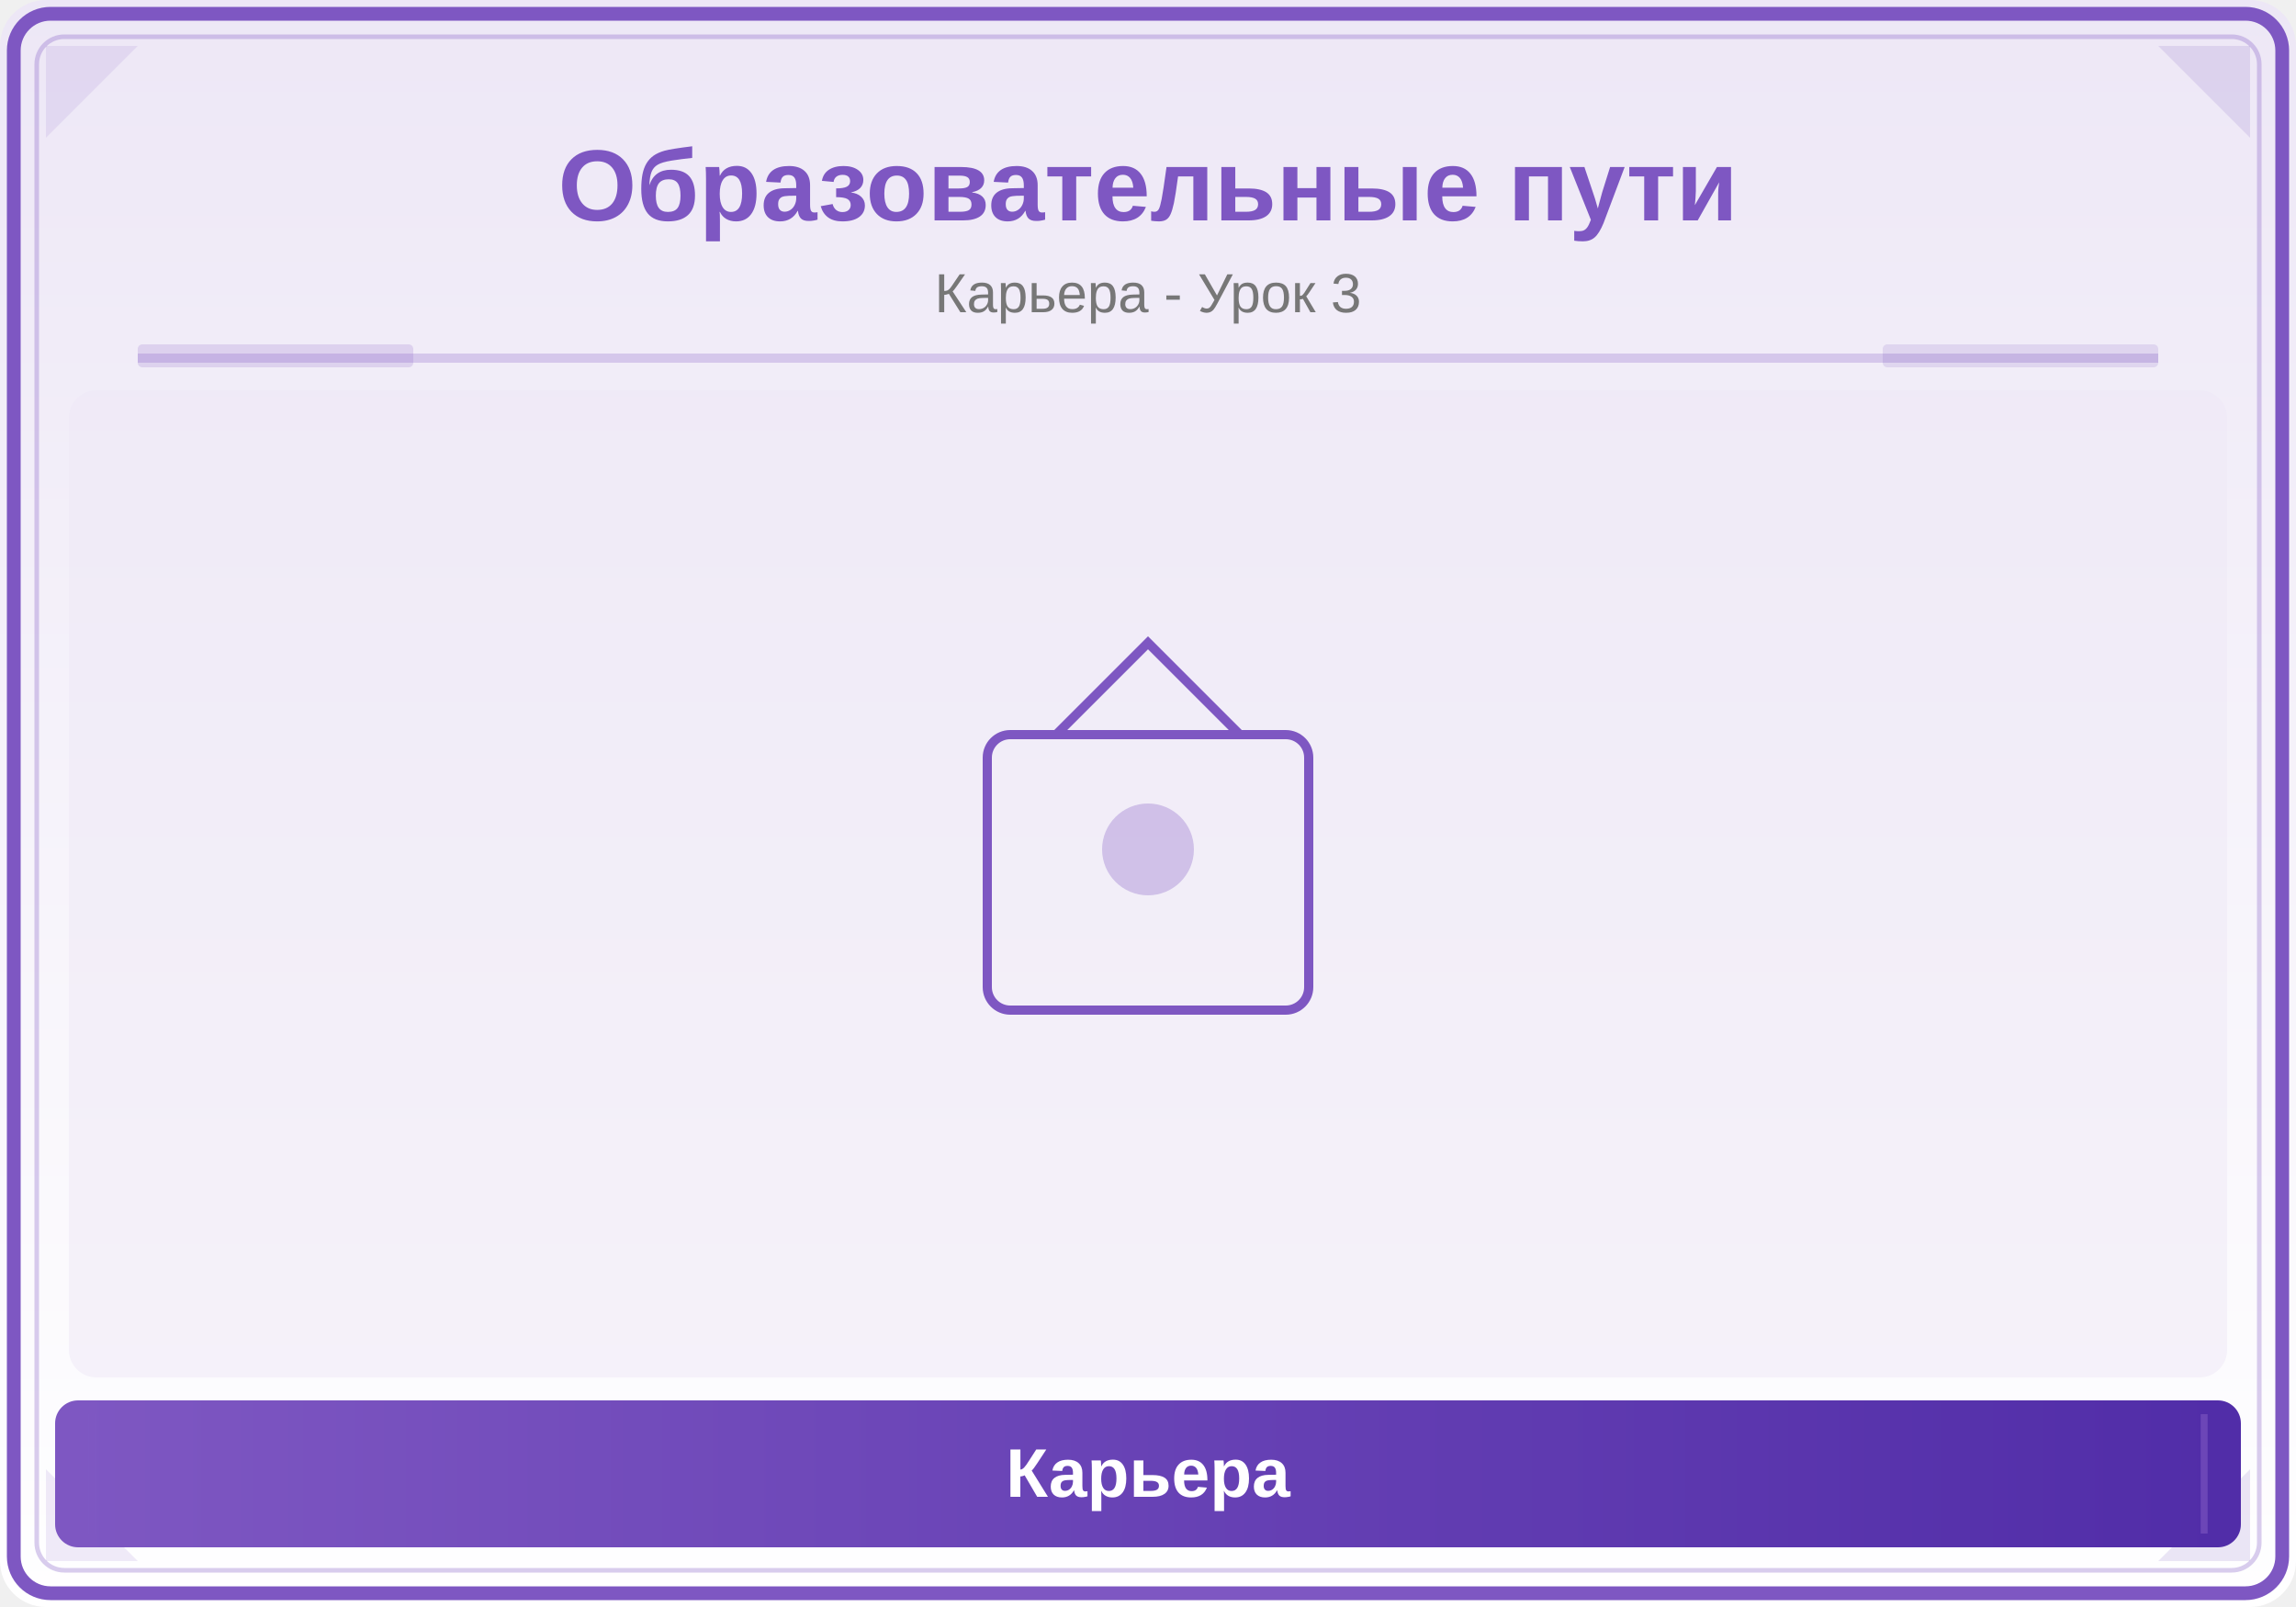
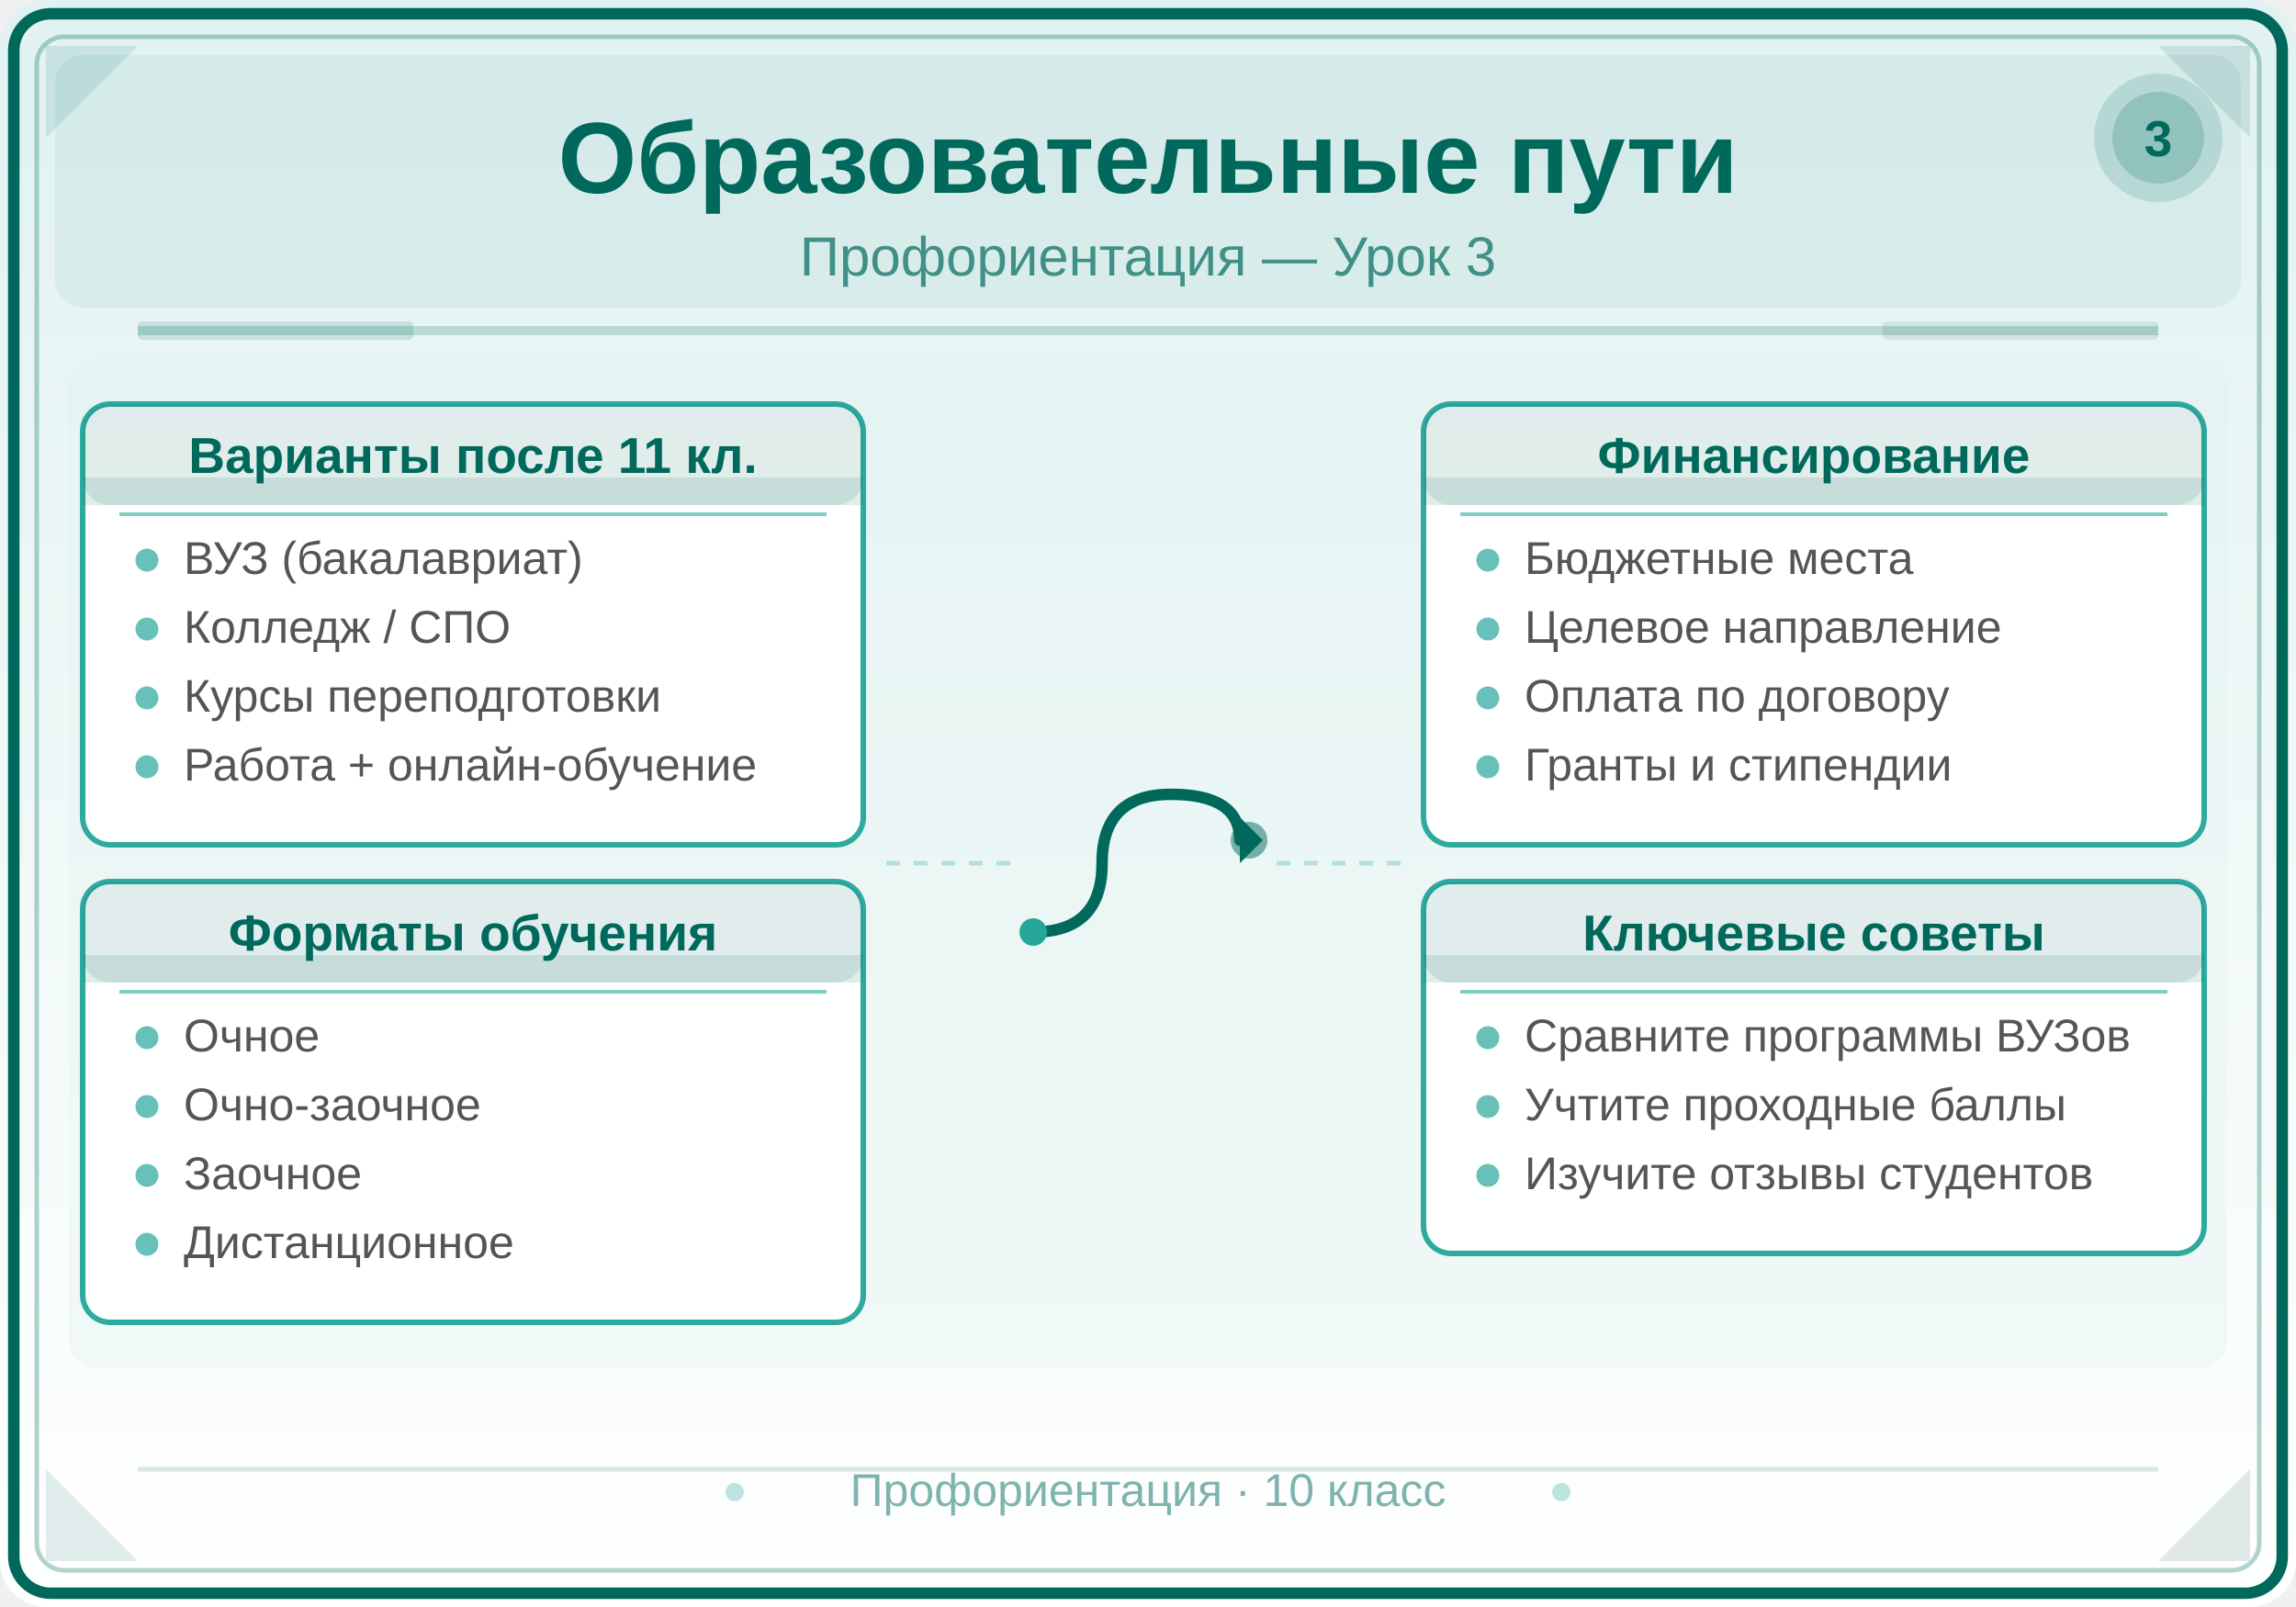
<svg xmlns="http://www.w3.org/2000/svg" viewBox="0 0 500 350">
  <defs>
-     <linearGradient id="bg" x1="0" y1="0" x2="0" y2="1">
-       <stop offset="0%" stop-color="#EDE7F6" />
+     <linearGradient id="bg3" x1="0" y1="0" x2="0" y2="1">
+       <stop offset="0%" stop-color="#E0F2F1" />
      <stop offset="100%" stop-color="#FFFFFF" />
    </linearGradient>
-     <linearGradient id="panel" x1="0" y1="0" x2="1" y2="0">
-       <stop offset="0%" stop-color="#7E57C2" />
-       <stop offset="100%" stop-color="#512DA8" />
+     <linearGradient id="hdr3" x1="0" y1="0" x2="1" y2="0">
+       <stop offset="0%" stop-color="#00695C" />
+       <stop offset="100%" stop-color="#004D40" />
    </linearGradient>
  </defs>
-   <rect width="500" height="350" fill="url(#bg)" rx="10" />
-   <rect x="3" y="3" width="494" height="344" rx="8" fill="none" stroke="#7E57C2" stroke-width="3" />
-   <rect x="8" y="8" width="484" height="334" rx="6" fill="none" stroke="#7E57C2" stroke-width="1" opacity="0.3" />
-   <polygon points="10,10 30,10 10,30" fill="#7E57C2" opacity="0.12" />
-   <polygon points="490,10 470,10 490,30" fill="#512DA8" opacity="0.12" />
-   <polygon points="10,340 30,340 10,320" fill="#7E57C2" opacity="0.12" />
-   <polygon points="490,340 470,340 490,320" fill="#512DA8" opacity="0.12" />
-   <text x="250" y="48" font-family="Arial,sans-serif" font-size="22" font-weight="bold" fill="#7E57C2" text-anchor="middle">Образовательные пути</text>
-   <text x="250" y="68" font-family="Arial,sans-serif" font-size="12" fill="#777" text-anchor="middle">Карьера - Урок 3</text>
-   <line x1="30" y1="78" x2="470" y2="78" stroke="#7E57C2" stroke-width="2" opacity="0.25" />
-   <rect x="30" y="75" width="60" height="5" fill="#7E57C2" opacity="0.18" rx="1" />
-   <rect x="410" y="75" width="60" height="5" fill="#512DA8" opacity="0.12" rx="1" />
-   <clipPath id="ill">
-     <rect x="15" y="85" width="470" height="215" rx="6" />
-   </clipPath>
-   <g clip-path="url(#ill)">
-     <rect x="15" y="85" width="470" height="215" fill="#EDE7F6" opacity="0.5" />
-     <rect x="215" y="160" width="70" height="60" rx="5" fill="none" stroke="#7E57C2" stroke-width="2" />
-     <path d="M230,160 L250,140 L270,160" fill="none" stroke="#7E57C2" stroke-width="2" />
-     <circle cx="250" cy="185" r="10" fill="#7E57C2" opacity="0.3" />
-   </g>
-   <rect x="12" y="305" width="476" height="32" rx="5" fill="url(#panel)" />
-   <line x1="20" y1="308" x2="20" y2="334" stroke="#7E57C2" stroke-width="1.5" opacity="0.6" />
-   <line x1="480" y1="308" x2="480" y2="334" stroke="#7E57C2" stroke-width="1.5" opacity="0.6" />
-   <text x="250" y="326" font-family="Arial,sans-serif" font-size="15" text-anchor="middle" fill="white" font-weight="bold">Карьера</text>
+   <rect width="500" height="350" fill="url(#bg3)" rx="10" />
+   <rect x="3" y="3" width="494" height="344" rx="8" fill="none" stroke="#00695C" stroke-width="2.5" />
+   <rect x="8" y="8" width="484" height="334" rx="6" fill="none" stroke="#00695C" stroke-width="1" opacity="0.3" />
+   <polygon points="10,10 30,10 10,30" fill="#00695C" opacity="0.12" />
+   <polygon points="490,10 470,10 490,30" fill="#004D40" opacity="0.12" />
+   <polygon points="10,340 30,340 10,320" fill="#00695C" opacity="0.12" />
+   <polygon points="490,340 470,340 490,320" fill="#004D40" opacity="0.12" />
+   <rect x="12" y="12" width="476" height="55" rx="6" fill="#00695C" opacity="0.06" />
+   <text x="250" y="42" font-family="Arial,sans-serif" font-size="22" font-weight="bold" fill="#00695C" text-anchor="middle">Образовательные пути</text>
+   <text x="250" y="60" font-family="Arial,sans-serif" font-size="12" fill="#00695C" text-anchor="middle" opacity="0.7">Профориентация — Урок 3</text>
+   <line x1="30" y1="72" x2="470" y2="72" stroke="#00695C" stroke-width="2" opacity="0.2" />
+   <rect x="30" y="70" width="60" height="4" fill="#00695C" opacity="0.15" rx="1" />
+   <rect x="410" y="70" width="60" height="4" fill="#004D40" opacity="0.1" rx="1" />
+   <circle cx="470" cy="30" r="14" fill="#00695C" opacity="0.15" />
+   <circle cx="470" cy="30" r="10" fill="#00695C" opacity="0.2" />
+   <text x="470" y="34" font-family="Arial,sans-serif" font-size="11" font-weight="bold" fill="#00695C" text-anchor="middle">3</text>
+   <rect x="15" y="78" width="470" height="220" rx="6" fill="#E0F2F1" opacity="0.4" />
+   <rect x="18" y="88" width="170" height="96" rx="6" fill="#FFFFFF" stroke="#26A69A" stroke-width="1.2" opacity="0.95" />
+   <rect x="18" y="88" width="170" height="22" rx="6" fill="#00695C" opacity="0.12" />
+   <rect x="18" y="104" width="170" height="6" fill="#00695C" opacity="0.12" />
+   <text x="103" y="103" font-family="Arial,sans-serif" font-size="11" font-weight="bold" fill="#00695C" text-anchor="middle">Варианты после 11 кл.</text>
+   <line x1="26" y1="112" x2="180" y2="112" stroke="#80CBC4" stroke-width="0.8" />
+   <circle cx="32" cy="122" r="2.5" fill="#26A69A" opacity="0.7" />
+   <text x="40" y="125" font-family="Arial,sans-serif" font-size="10" fill="#555555">ВУЗ (бакалавриат)</text>
+   <circle cx="32" cy="137" r="2.5" fill="#26A69A" opacity="0.7" />
+   <text x="40" y="140" font-family="Arial,sans-serif" font-size="10" fill="#555555">Колледж / СПО</text>
+   <circle cx="32" cy="152" r="2.5" fill="#26A69A" opacity="0.7" />
+   <text x="40" y="155" font-family="Arial,sans-serif" font-size="10" fill="#555555">Курсы переподготовки</text>
+   <circle cx="32" cy="167" r="2.5" fill="#26A69A" opacity="0.7" />
+   <text x="40" y="170" font-family="Arial,sans-serif" font-size="10" fill="#555555">Работа + онлайн-обучение</text>
+   <rect x="18" y="192" width="170" height="96" rx="6" fill="#FFFFFF" stroke="#26A69A" stroke-width="1.2" opacity="0.95" />
+   <rect x="18" y="192" width="170" height="22" rx="6" fill="#00695C" opacity="0.12" />
+   <rect x="18" y="208" width="170" height="6" fill="#00695C" opacity="0.12" />
+   <text x="103" y="207" font-family="Arial,sans-serif" font-size="11" font-weight="bold" fill="#00695C" text-anchor="middle">Форматы обучения</text>
+   <line x1="26" y1="216" x2="180" y2="216" stroke="#80CBC4" stroke-width="0.8" />
+   <circle cx="32" cy="226" r="2.5" fill="#26A69A" opacity="0.7" />
+   <text x="40" y="229" font-family="Arial,sans-serif" font-size="10" fill="#555555">Очное</text>
+   <circle cx="32" cy="241" r="2.5" fill="#26A69A" opacity="0.7" />
+   <text x="40" y="244" font-family="Arial,sans-serif" font-size="10" fill="#555555">Очно-заочное</text>
+   <circle cx="32" cy="256" r="2.5" fill="#26A69A" opacity="0.7" />
+   <text x="40" y="259" font-family="Arial,sans-serif" font-size="10" fill="#555555">Заочное</text>
+   <circle cx="32" cy="271" r="2.5" fill="#26A69A" opacity="0.7" />
+   <text x="40" y="274" font-family="Arial,sans-serif" font-size="10" fill="#555555">Дистанционное</text>
+   <rect x="310" y="88" width="170" height="96" rx="6" fill="#FFFFFF" stroke="#26A69A" stroke-width="1.2" opacity="0.95" />
+   <rect x="310" y="88" width="170" height="22" rx="6" fill="#00695C" opacity="0.12" />
+   <rect x="310" y="104" width="170" height="6" fill="#00695C" opacity="0.12" />
+   <text x="395" y="103" font-family="Arial,sans-serif" font-size="11" font-weight="bold" fill="#00695C" text-anchor="middle">Финансирование</text>
+   <line x1="318" y1="112" x2="472" y2="112" stroke="#80CBC4" stroke-width="0.8" />
+   <circle cx="324" cy="122" r="2.5" fill="#26A69A" opacity="0.7" />
+   <text x="332" y="125" font-family="Arial,sans-serif" font-size="10" fill="#555555">Бюджетные места</text>
+   <circle cx="324" cy="137" r="2.5" fill="#26A69A" opacity="0.7" />
+   <text x="332" y="140" font-family="Arial,sans-serif" font-size="10" fill="#555555">Целевое направление</text>
+   <circle cx="324" cy="152" r="2.5" fill="#26A69A" opacity="0.7" />
+   <text x="332" y="155" font-family="Arial,sans-serif" font-size="10" fill="#555555">Оплата по договору</text>
+   <circle cx="324" cy="167" r="2.5" fill="#26A69A" opacity="0.7" />
+   <text x="332" y="170" font-family="Arial,sans-serif" font-size="10" fill="#555555">Гранты и стипендии</text>
+   <rect x="310" y="192" width="170" height="81" rx="6" fill="#FFFFFF" stroke="#26A69A" stroke-width="1.2" opacity="0.95" />
+   <rect x="310" y="192" width="170" height="22" rx="6" fill="#00695C" opacity="0.12" />
+   <rect x="310" y="208" width="170" height="6" fill="#00695C" opacity="0.12" />
+   <text x="395" y="207" font-family="Arial,sans-serif" font-size="11" font-weight="bold" fill="#00695C" text-anchor="middle">Ключевые советы</text>
+   <line x1="318" y1="216" x2="472" y2="216" stroke="#80CBC4" stroke-width="0.8" />
+   <circle cx="324" cy="226" r="2.5" fill="#26A69A" opacity="0.7" />
+   <text x="332" y="229" font-family="Arial,sans-serif" font-size="10" fill="#555555">Сравните программы ВУЗов</text>
+   <circle cx="324" cy="241" r="2.5" fill="#26A69A" opacity="0.7" />
+   <text x="332" y="244" font-family="Arial,sans-serif" font-size="10" fill="#555555">Учтите проходные баллы</text>
+   <circle cx="324" cy="256" r="2.5" fill="#26A69A" opacity="0.7" />
+   <text x="332" y="259" font-family="Arial,sans-serif" font-size="10" fill="#555555">Изучите отзывы студентов</text>
+   <path d="M225,203 Q240,203 240,188 Q240,173 255,173 Q270,173 270,183" fill="none" stroke="#00695C" stroke-width="2.5" stroke-linecap="round" />
+   <polygon points="270,178 275,183 270,188" fill="#00695C" />
+   <circle cx="225" cy="203" r="3" fill="#26A69A" />
+   <circle cx="272" cy="183" r="4" fill="#00695C" opacity="0.5" />
+   <line x1="193" y1="188" x2="222" y2="188" stroke="#80CBC4" stroke-width="1" stroke-dasharray="3,3" opacity="0.5" />
+   <line x1="278" y1="188" x2="305" y2="188" stroke="#80CBC4" stroke-width="1" stroke-dasharray="3,3" opacity="0.5" />
+   <line x1="30" y1="320" x2="470" y2="320" stroke="#00695C" stroke-width="1" opacity="0.15" />
+   <text x="250" y="328" font-family="Arial,sans-serif" font-size="10" fill="#00695C" text-anchor="middle" opacity="0.5">Профориентация · 10 класс</text>
+   <circle cx="160" cy="325" r="2" fill="#26A69A" opacity="0.3" />
+   <circle cx="340" cy="325" r="2" fill="#26A69A" opacity="0.3" />
</svg>
